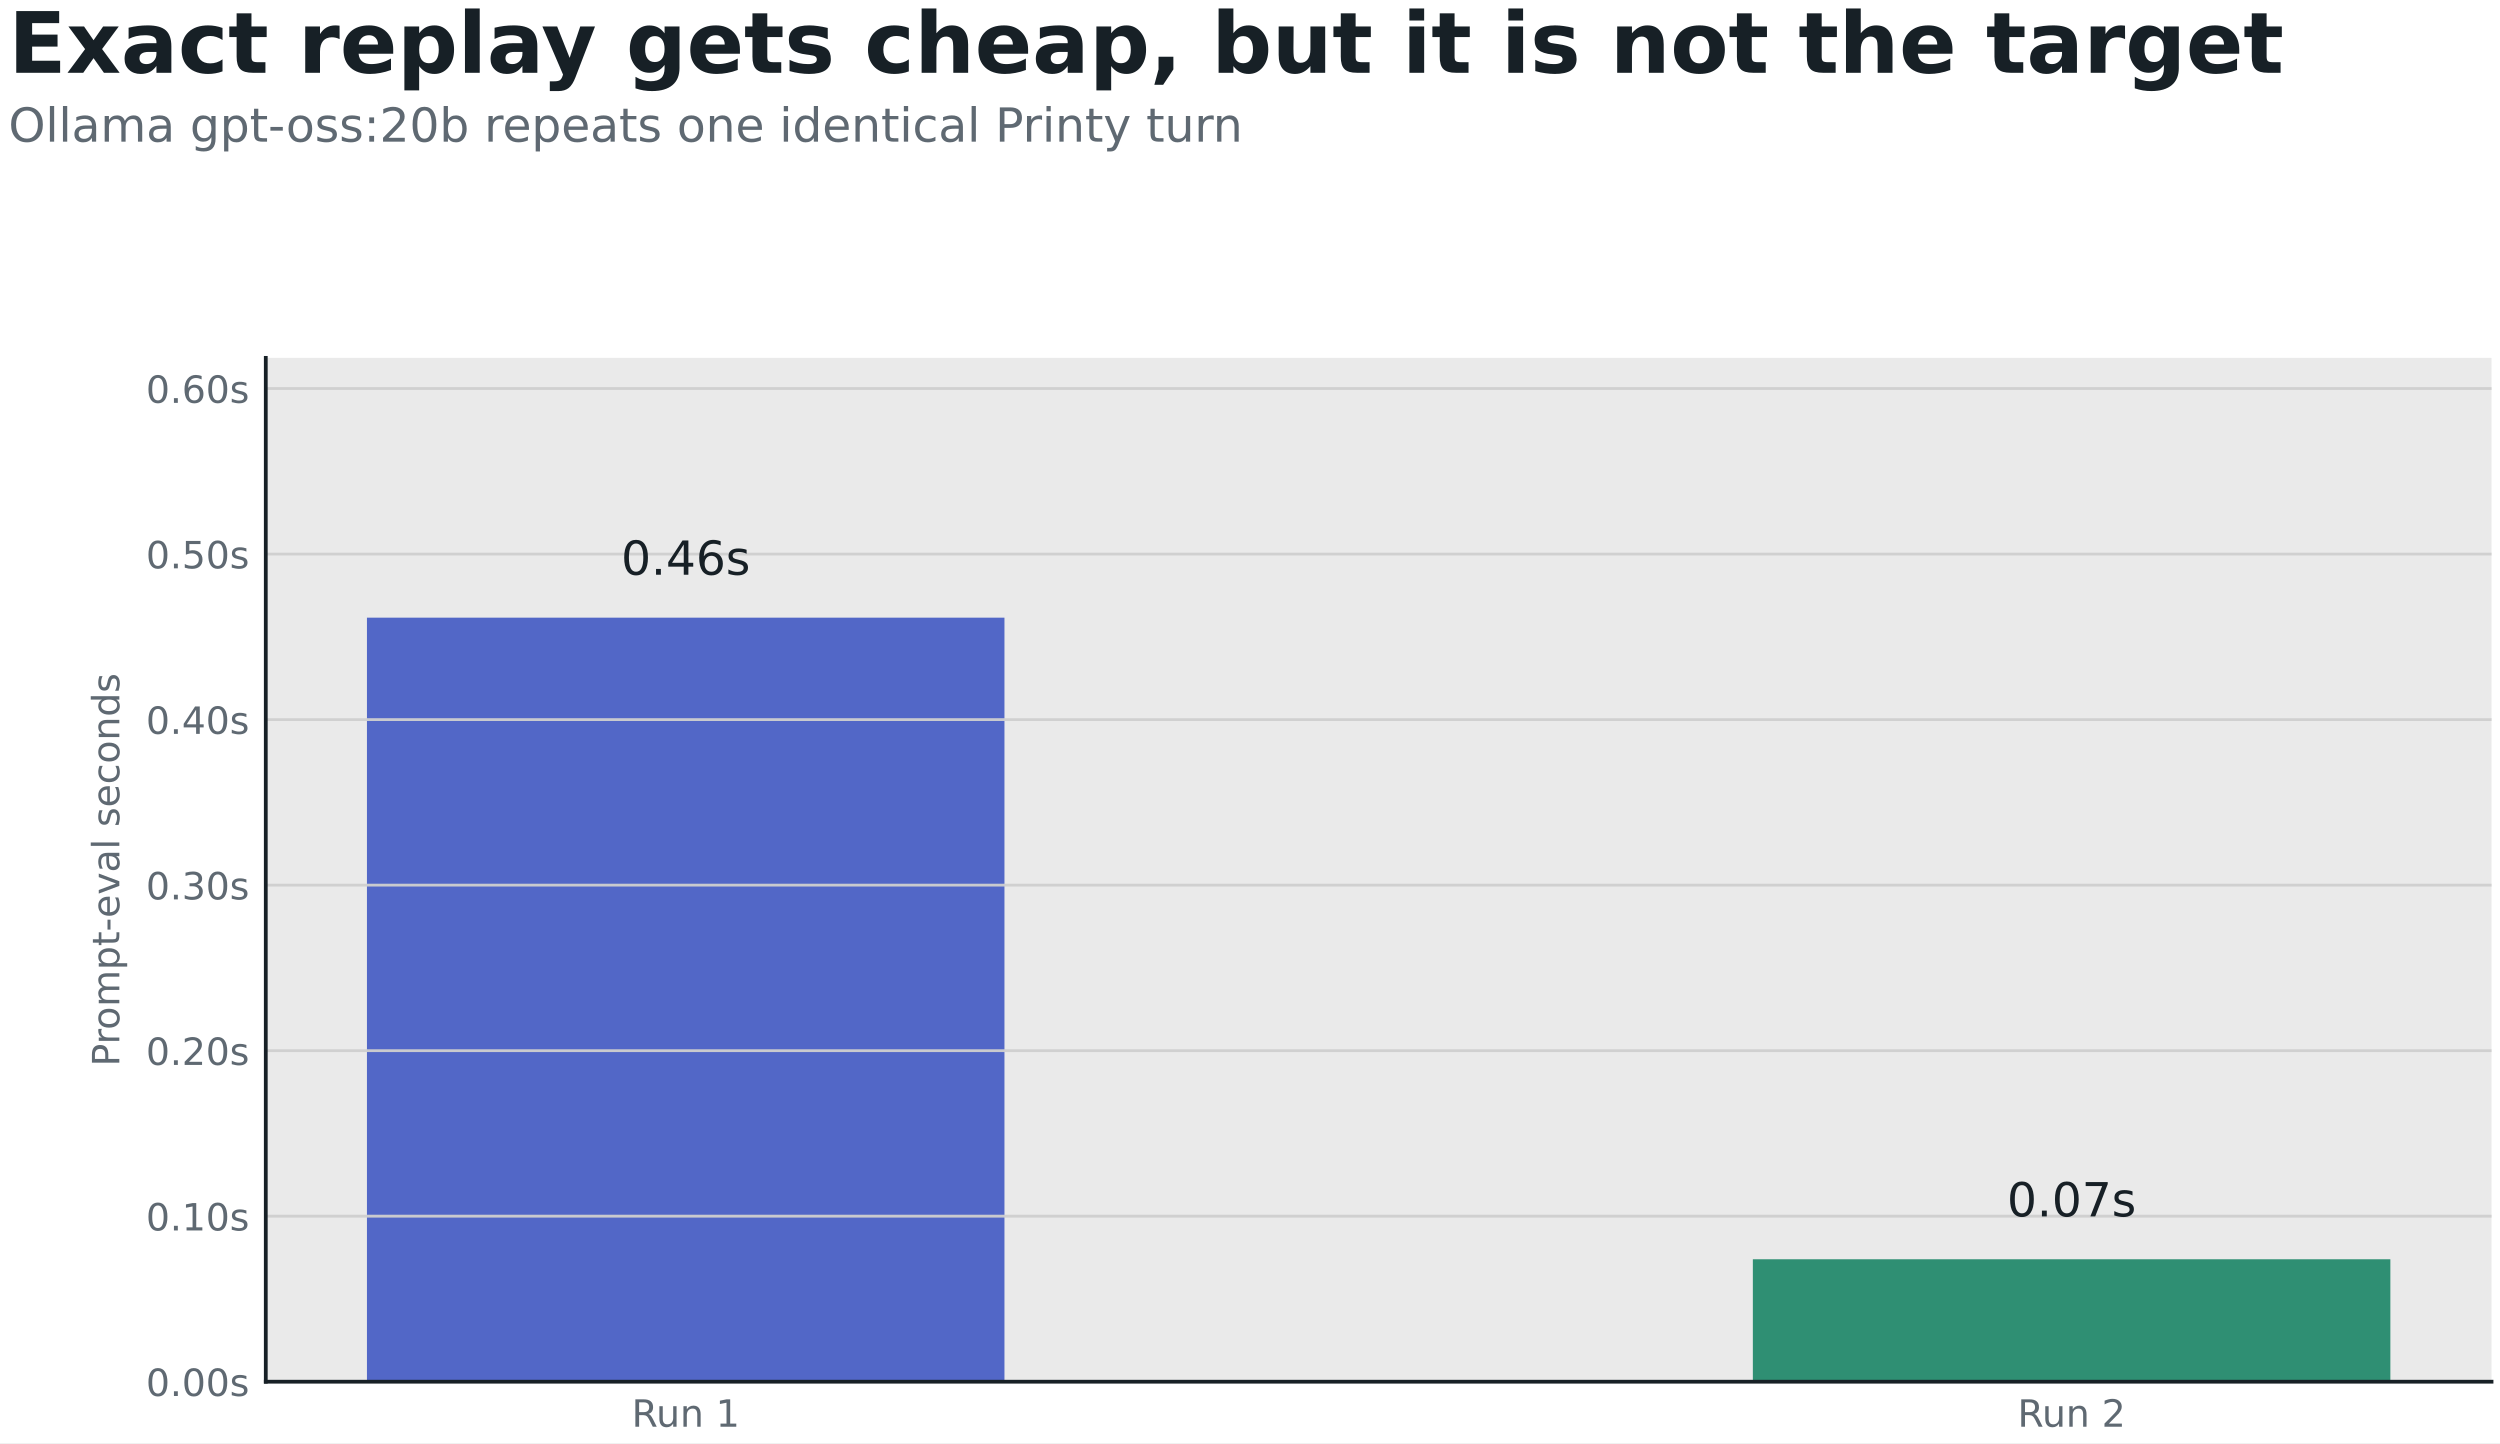
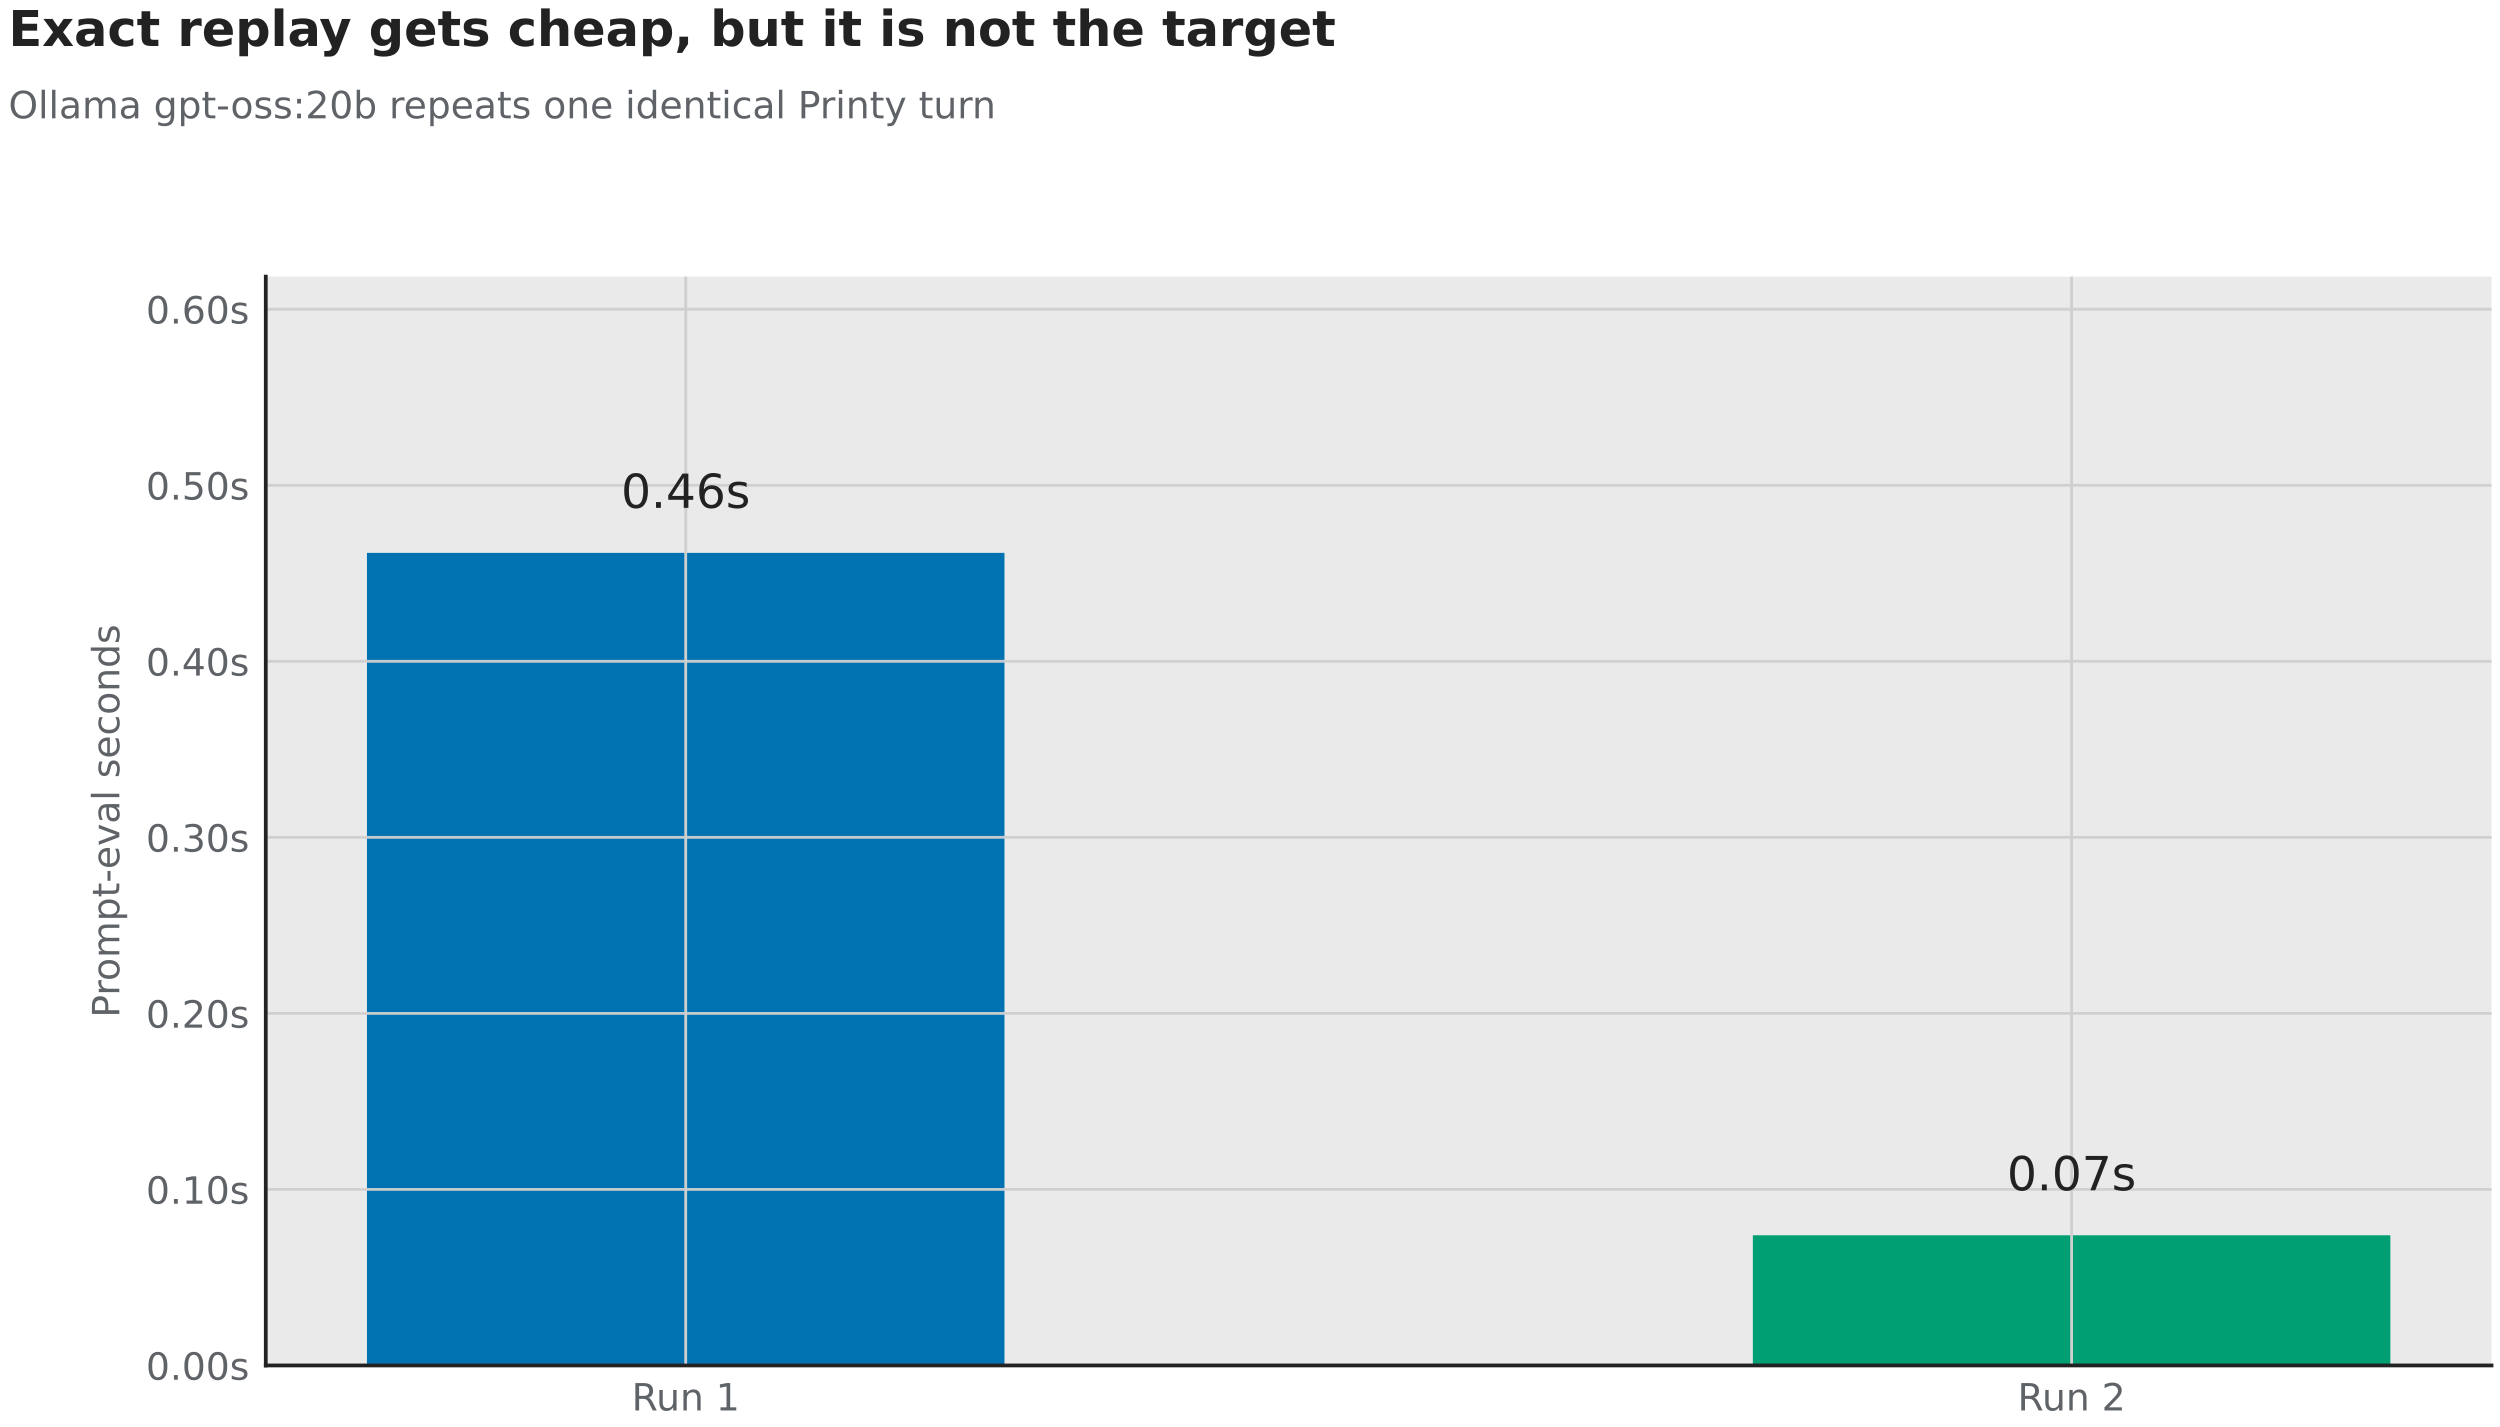
- <svg xmlns="http://www.w3.org/2000/svg" width="531.648pt" height="306.875pt" viewBox="0 0 531.648 306.875" version="1.1">
+ <svg xmlns="http://www.w3.org/2000/svg" width="531.648pt" height="303.418pt" viewBox="0 0 531.648 303.418" version="1.1">
  <defs>
    <style type="text/css">*{stroke-linejoin: round; stroke-linecap: butt}</style>
  </defs>
  <g id="figure_1">
    <g id="patch_1">
-       <path d="M 0 306.875 L 531.648 306.875 L 531.648 -0 L 0 -0 z " style="fill: #ffffff" />
+       <path d="M 0 303.418 L 531.648 303.418 L 531.648 0 L 0 0 z " style="fill: #ffffff" />
    </g>
    <g id="axes_1">
      <g id="patch_2">
-         <path d="M 56.52 293.832 L 529.848 293.832 L 529.848 76.104 L 56.52 76.104 z " style="fill: #eaeaea" />
+         <path d="M 56.52 290.376 L 529.848 290.376 L 529.848 58.824 L 56.52 58.824 z " style="fill: #eaeaea" />
      </g>
      <g id="patch_3">
-         <path d="M 78.035 293.832 L 213.608 293.832 L 213.608 131.348 L 78.035 131.348 z " clip-path="url(#p22c700cff0)" style="fill: #5267c7" />
+         <path d="M 78.035 290.376 L 213.608 290.376 L 213.608 117.576 L 78.035 117.576 z " clip-path="url(#p3000aa37d0)" style="fill: #0072b2" />
      </g>
      <g id="patch_4">
-         <path d="M 372.76 293.832 L 508.333 293.832 L 508.333 267.796 L 372.76 267.796 z " clip-path="url(#p22c700cff0)" style="fill: #2f8f73" />
+         <path d="M 372.76 290.376 L 508.333 290.376 L 508.333 262.687 L 372.76 262.687 z " clip-path="url(#p3000aa37d0)" style="fill: #009e73" />
      </g>
      <g id="matplotlib.axis_1">
        <g id="xtick_1">
-           <g id="line2d_1" />
+           <g id="line2d_1">
+             <path d="M 145.822 290.376 L 145.822 58.824 " clip-path="url(#p3000aa37d0)" style="fill: none; stroke: #cfcfcf; stroke-width: 0.6; stroke-linecap: square" />
+           </g>
+           <g id="line2d_2" />
          <g id="text_1">
-             <text style="fill: #5f6972; font: 8px 'DejaVu Sans'; text-anchor: middle" x="145.822" y="303.411" transform="rotate(-0 145.8216 303.4108)">Run 1</text>
+             <text style="fill: #5f6368; font: 8px 'DejaVu Sans'; text-anchor: middle" x="145.822" y="299.955" transform="rotate(-0 145.8216 299.9547)">Run 1</text>
          </g>
        </g>
        <g id="xtick_2">
-           <g id="line2d_2" />
+           <g id="line2d_3">
+             <path d="M 440.546 290.376 L 440.546 58.824 " clip-path="url(#p3000aa37d0)" style="fill: none; stroke: #cfcfcf; stroke-width: 0.6; stroke-linecap: square" />
+           </g>
+           <g id="line2d_4" />
          <g id="text_2">
-             <text style="fill: #5f6972; font: 8px 'DejaVu Sans'; text-anchor: middle" x="440.546" y="303.411" transform="rotate(-0 440.5464 303.4108)">Run 2</text>
+             <text style="fill: #5f6368; font: 8px 'DejaVu Sans'; text-anchor: middle" x="440.546" y="299.955" transform="rotate(-0 440.5464 299.9547)">Run 2</text>
          </g>
        </g>
      </g>
      <g id="matplotlib.axis_2">
        <g id="ytick_1">
-           <g id="line2d_3">
-             <path d="M 56.52 293.832 L 529.848 293.832 " clip-path="url(#p22c700cff0)" style="fill: none; stroke: #cfcfcf; stroke-opacity: 0.95; stroke-width: 0.6; stroke-linecap: square" />
+           <g id="line2d_5">
+             <path d="M 56.52 290.376 L 529.848 290.376 " clip-path="url(#p3000aa37d0)" style="fill: none; stroke: #cfcfcf; stroke-opacity: 0.95; stroke-width: 0.6; stroke-linecap: square" />
          </g>
-           <g id="line2d_4" />
+           <g id="line2d_6" />
          <g id="text_3">
-             <text style="fill: #5f6972; font: 8px 'DejaVu Sans'; text-anchor: end" x="53.02" y="296.871" transform="rotate(-0 53.02 296.8714)">0.00s</text>
+             <text style="fill: #5f6368; font: 8px 'DejaVu Sans'; text-anchor: end" x="53.02" y="293.415" transform="rotate(-0 53.02 293.4154)">0.00s</text>
          </g>
        </g>
        <g id="ytick_2">
-           <g id="line2d_5">
-             <path d="M 56.52 258.631 L 529.848 258.631 " clip-path="url(#p22c700cff0)" style="fill: none; stroke: #cfcfcf; stroke-opacity: 0.95; stroke-width: 0.6; stroke-linecap: square" />
+           <g id="line2d_7">
+             <path d="M 56.52 252.94 L 529.848 252.94 " clip-path="url(#p3000aa37d0)" style="fill: none; stroke: #cfcfcf; stroke-opacity: 0.95; stroke-width: 0.6; stroke-linecap: square" />
          </g>
-           <g id="line2d_6" />
+           <g id="line2d_8" />
          <g id="text_4">
-             <text style="fill: #5f6972; font: 8px 'DejaVu Sans'; text-anchor: end" x="53.02" y="261.671" transform="rotate(-0 53.02 261.6706)">0.10s</text>
+             <text style="fill: #5f6368; font: 8px 'DejaVu Sans'; text-anchor: end" x="53.02" y="255.98" transform="rotate(-0 53.02 255.9796)">0.10s</text>
          </g>
        </g>
        <g id="ytick_3">
-           <g id="line2d_7">
-             <path d="M 56.52 223.43 L 529.848 223.43 " clip-path="url(#p22c700cff0)" style="fill: none; stroke: #cfcfcf; stroke-opacity: 0.95; stroke-width: 0.6; stroke-linecap: square" />
+           <g id="line2d_9">
+             <path d="M 56.52 215.504 L 529.848 215.504 " clip-path="url(#p3000aa37d0)" style="fill: none; stroke: #cfcfcf; stroke-opacity: 0.95; stroke-width: 0.6; stroke-linecap: square" />
          </g>
-           <g id="line2d_8" />
+           <g id="line2d_10" />
          <g id="text_5">
-             <text style="fill: #5f6972; font: 8px 'DejaVu Sans'; text-anchor: end" x="53.02" y="226.47" transform="rotate(-0 53.02 226.4698)">0.20s</text>
+             <text style="fill: #5f6368; font: 8px 'DejaVu Sans'; text-anchor: end" x="53.02" y="218.544" transform="rotate(-0 53.02 218.5438)">0.20s</text>
          </g>
        </g>
        <g id="ytick_4">
-           <g id="line2d_9">
-             <path d="M 56.52 188.23 L 529.848 188.23 " clip-path="url(#p22c700cff0)" style="fill: none; stroke: #cfcfcf; stroke-opacity: 0.95; stroke-width: 0.6; stroke-linecap: square" />
+           <g id="line2d_11">
+             <path d="M 56.52 178.069 L 529.848 178.069 " clip-path="url(#p3000aa37d0)" style="fill: none; stroke: #cfcfcf; stroke-opacity: 0.95; stroke-width: 0.6; stroke-linecap: square" />
          </g>
-           <g id="line2d_10" />
+           <g id="line2d_12" />
          <g id="text_6">
-             <text style="fill: #5f6972; font: 8px 'DejaVu Sans'; text-anchor: end" x="53.02" y="191.269" transform="rotate(-0 53.02 191.269)">0.30s</text>
+             <text style="fill: #5f6368; font: 8px 'DejaVu Sans'; text-anchor: end" x="53.02" y="181.108" transform="rotate(-0 53.02 181.1081)">0.30s</text>
          </g>
        </g>
        <g id="ytick_5">
-           <g id="line2d_11">
-             <path d="M 56.52 153.029 L 529.848 153.029 " clip-path="url(#p22c700cff0)" style="fill: none; stroke: #cfcfcf; stroke-opacity: 0.95; stroke-width: 0.6; stroke-linecap: square" />
+           <g id="line2d_13">
+             <path d="M 56.52 140.633 L 529.848 140.633 " clip-path="url(#p3000aa37d0)" style="fill: none; stroke: #cfcfcf; stroke-opacity: 0.95; stroke-width: 0.6; stroke-linecap: square" />
          </g>
-           <g id="line2d_12" />
+           <g id="line2d_14" />
          <g id="text_7">
-             <text style="fill: #5f6972; font: 8px 'DejaVu Sans'; text-anchor: end" x="53.02" y="156.068" transform="rotate(-0 53.02 156.0682)">0.40s</text>
+             <text style="fill: #5f6368; font: 8px 'DejaVu Sans'; text-anchor: end" x="53.02" y="143.672" transform="rotate(-0 53.02 143.6723)">0.40s</text>
          </g>
        </g>
        <g id="ytick_6">
-           <g id="line2d_13">
-             <path d="M 56.52 117.828 L 529.848 117.828 " clip-path="url(#p22c700cff0)" style="fill: none; stroke: #cfcfcf; stroke-opacity: 0.95; stroke-width: 0.6; stroke-linecap: square" />
+           <g id="line2d_15">
+             <path d="M 56.52 103.197 L 529.848 103.197 " clip-path="url(#p3000aa37d0)" style="fill: none; stroke: #cfcfcf; stroke-opacity: 0.95; stroke-width: 0.6; stroke-linecap: square" />
          </g>
-           <g id="line2d_14" />
+           <g id="line2d_16" />
          <g id="text_8">
-             <text style="fill: #5f6972; font: 8px 'DejaVu Sans'; text-anchor: end" x="53.02" y="120.867" transform="rotate(-0 53.02 120.8674)">0.50s</text>
+             <text style="fill: #5f6368; font: 8px 'DejaVu Sans'; text-anchor: end" x="53.02" y="106.237" transform="rotate(-0 53.02 106.2365)">0.50s</text>
          </g>
        </g>
        <g id="ytick_7">
-           <g id="line2d_15">
-             <path d="M 56.52 82.627 L 529.848 82.627 " clip-path="url(#p22c700cff0)" style="fill: none; stroke: #cfcfcf; stroke-opacity: 0.95; stroke-width: 0.6; stroke-linecap: square" />
+           <g id="line2d_17">
+             <path d="M 56.52 65.761 L 529.848 65.761 " clip-path="url(#p3000aa37d0)" style="fill: none; stroke: #cfcfcf; stroke-opacity: 0.95; stroke-width: 0.6; stroke-linecap: square" />
          </g>
-           <g id="line2d_16" />
+           <g id="line2d_18" />
          <g id="text_9">
-             <text style="fill: #5f6972; font: 8px 'DejaVu Sans'; text-anchor: end" x="53.02" y="85.667" transform="rotate(-0 53.02 85.66658)">0.60s</text>
+             <text style="fill: #5f6368; font: 8px 'DejaVu Sans'; text-anchor: end" x="53.02" y="68.801" transform="rotate(-0 53.02 68.80075)">0.60s</text>
          </g>
        </g>
        <g id="text_10">
-           <text style="fill: #5f6972; font: 8px 'DejaVu Sans'; text-anchor: middle" x="25.376" y="184.968" transform="rotate(-90 25.37625 184.968)">Prompt-eval seconds</text>
+           <text style="fill: #5f6368; font: 8px 'DejaVu Sans'; text-anchor: middle" x="25.376" y="174.6" transform="rotate(-90 25.37625 174.6)">Prompt-eval seconds</text>
        </g>
      </g>
      <g id="patch_5">
-         <path d="M 56.52 293.832 L 56.52 76.104 " style="fill: none; stroke: #172026; stroke-width: 0.8; stroke-linejoin: miter; stroke-linecap: square" />
+         <path d="M 56.52 290.376 L 56.52 58.824 " style="fill: none; stroke: #222222; stroke-width: 0.8; stroke-linejoin: miter; stroke-linecap: square" />
      </g>
      <g id="patch_6">
-         <path d="M 56.52 293.832 L 529.848 293.832 " style="fill: none; stroke: #172026; stroke-width: 0.8; stroke-linejoin: miter; stroke-linecap: square" />
+         <path d="M 56.52 290.376 L 529.848 290.376 " style="fill: none; stroke: #222222; stroke-width: 0.8; stroke-linejoin: miter; stroke-linecap: square" />
      </g>
      <g id="text_11">
-         <text style="fill: #172026; font: 10px 'DejaVu Sans'; text-anchor: middle" x="145.822" y="122.229" transform="rotate(-0 145.8216 122.2286)">0.46s</text>
+         <text style="fill: #222222; font: 10px 'DejaVu Sans'; text-anchor: middle" x="145.822" y="108.009" transform="rotate(-0 145.8216 108.0092)">0.46s</text>
      </g>
      <g id="text_12">
-         <text style="fill: #172026; font: 10px 'DejaVu Sans'; text-anchor: middle" x="440.546" y="258.677" transform="rotate(-0 440.5464 258.6766)">0.07s</text>
+         <text style="fill: #222222; font: 10px 'DejaVu Sans'; text-anchor: middle" x="440.546" y="253.121" transform="rotate(-0 440.5464 253.1205)">0.07s</text>
      </g>
    </g>
    <g id="text_13">
-       <text style="fill: #172026; font: 700 18px 'DejaVu Sans'; text-anchor: start" x="1.8" y="15.477" transform="rotate(-0 1.8 15.47719)">Exact replay gets cheap, but it is not the target</text>
+       <text style="fill: #222222; font: 600 10.5px 'DejaVu Sans'; text-anchor: start" x="1.8" y="9.778" transform="rotate(-0 1.8 9.778359)">Exact replay gets cheap, but it is not the target</text>
    </g>
    <g id="text_14">
-       <text style="fill: #5f6972; font: 10px 'DejaVu Sans'; text-anchor: start" x="1.8" y="30.134" transform="rotate(-0 1.8 30.13444)">Ollama gpt-oss:20b repeats one identical Printy turn</text>
+       <text style="fill: #5f6368; font: 8px 'DejaVu Sans'; text-anchor: start" x="1.8" y="25.159" transform="rotate(-0 1.8 25.15875)">Ollama gpt-oss:20b repeats one identical Printy turn</text>
    </g>
  </g>
  <defs>
-     <clipPath id="p22c700cff0">
-       <rect x="56.52" y="76.104" width="473.328" height="217.728" />
+     <clipPath id="p3000aa37d0">
+       <rect x="56.52" y="58.824" width="473.328" height="231.552" />
    </clipPath>
  </defs>
</svg>
